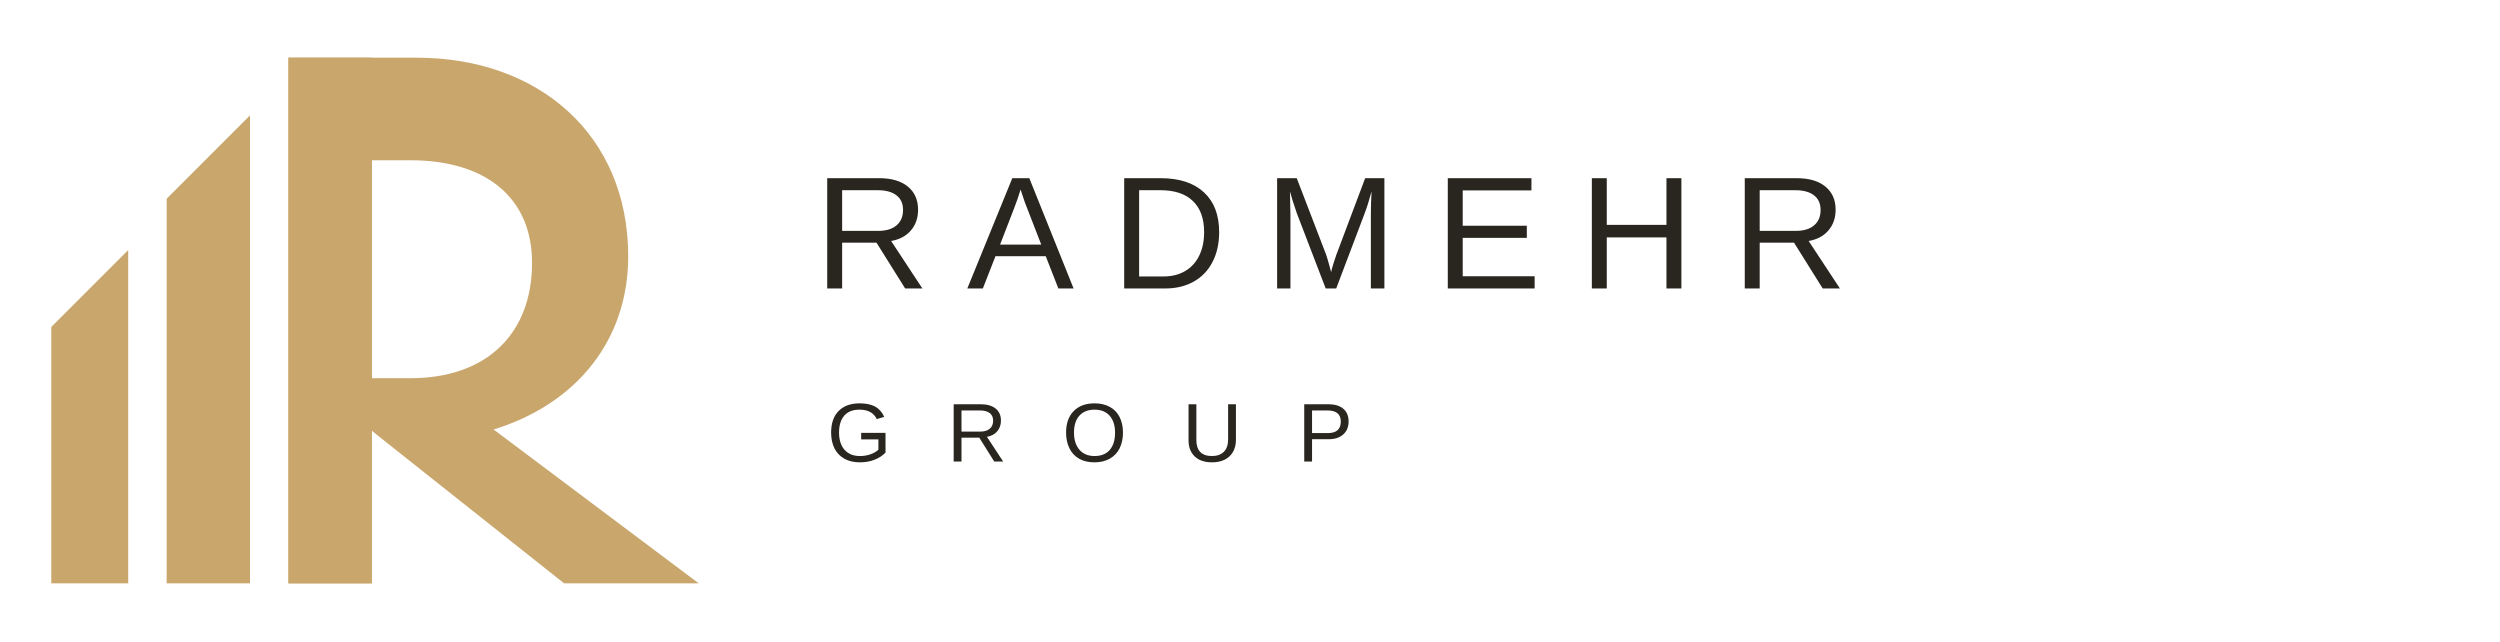
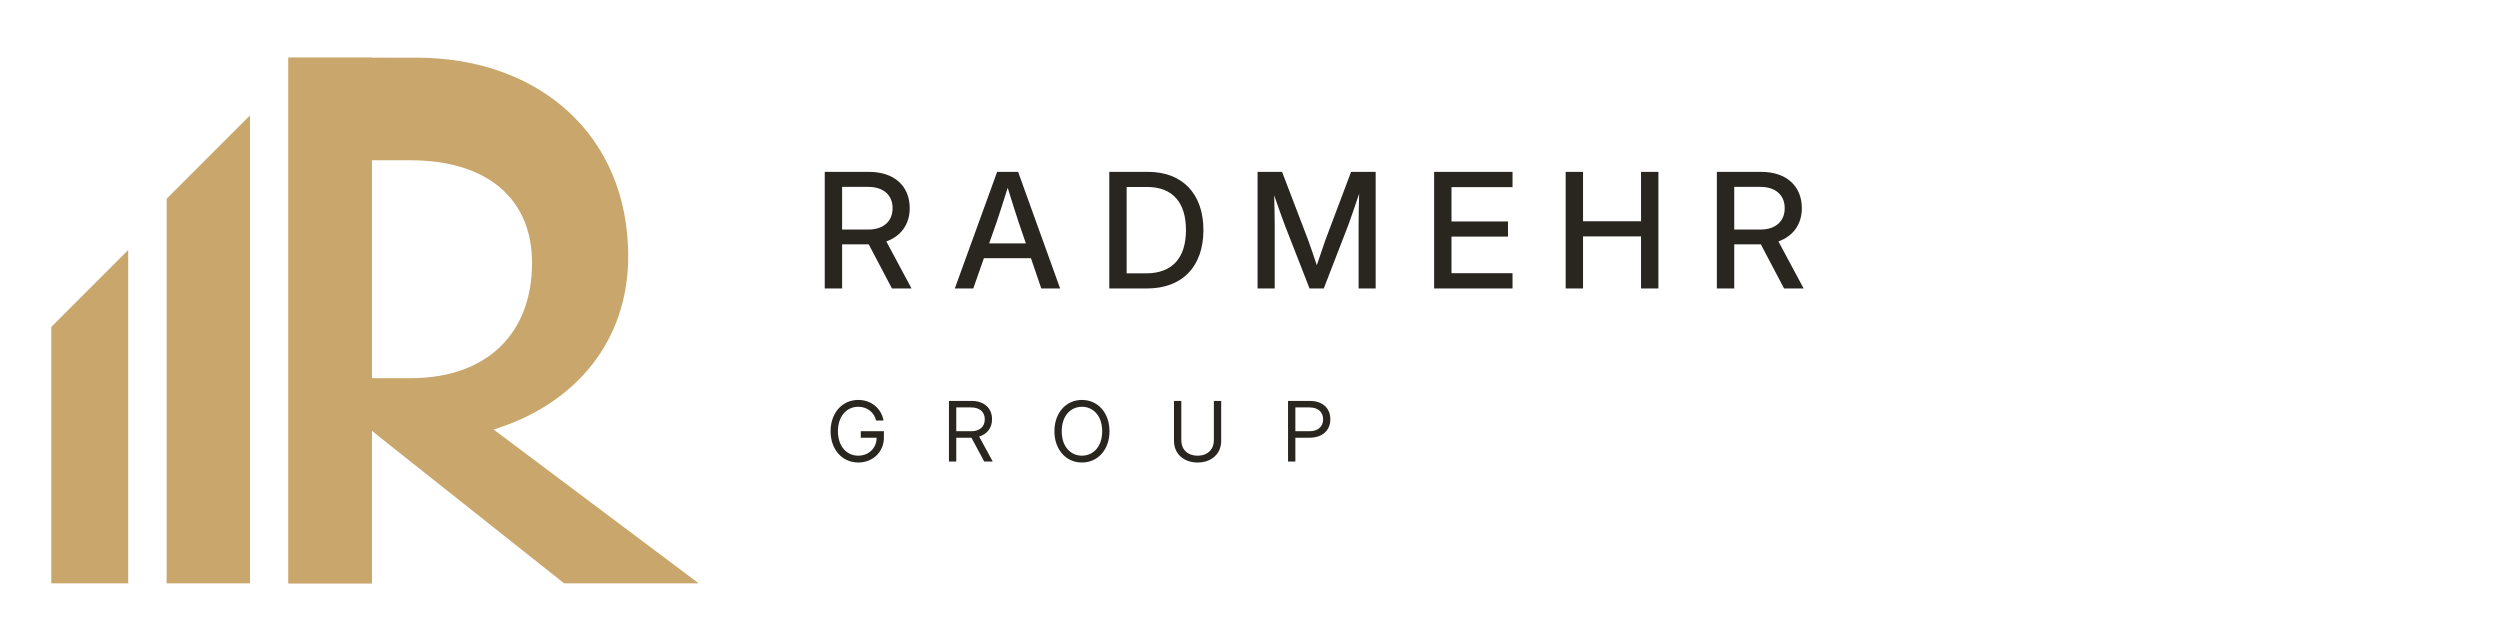
<svg xmlns="http://www.w3.org/2000/svg" viewBox="0 0 390 100">
  <g fill="#c9a66b">
    <path d="M8 91V51l12-12v52Zm18 0V31l13-13v73Zm19 0V9h13v82Z" />
    <path d="M45 9h20c19 0 33 12 33 31 0 13-8 23-21 27l32 24H88L59 68l-11-9h16c12 0 19-7 19-18 0-10-7-16-19-16h-6v66H45Z" />
  </g>
-   <g fill="#29251f" font-family="Montserrat, Arial, sans-serif">
-     <text x="127" y="45" font-size="25" font-weight="500" letter-spacing="5.8">RADMEHR</text>
-     <text x="129" y="72" font-size="13" font-weight="400" letter-spacing="8.6">GROUP</text>
+   <g fill="#29251f">
+     <path d="M128.66 45.0H131.37V38.115H135.398C135.435 38.115 135.484 38.115 135.521 38.115L139.146 45.0H142.198L138.267 37.664C140.538 36.846 141.917 35.015 141.917 32.476C141.917 28.997 139.476 26.812 135.582 26.812H128.66ZM131.37 35.808V29.155H135.459C137.803 29.155 139.244 30.425 139.244 32.476C139.244 34.526 137.815 35.808 135.472 35.808Z M148.95 45.0H151.831L153.491 40.276H160.827L162.439 45.0H165.381L158.825 26.812H155.554ZM154.309 37.969 155.444 34.746C155.945 33.245 156.469 31.646 157.202 29.29C157.922 31.646 158.435 33.245 158.935 34.746L160.034 37.969Z M178.932 45.0C184.486 45.0 187.733 41.533 187.733 35.881C187.733 30.254 184.474 26.812 179.115 26.812H173.048V45.0ZM175.758 42.644V29.167H178.944C182.997 29.167 185.011 31.67 185.011 35.881C185.011 40.117 182.997 42.644 178.761 42.644Z M196.182 45.0H198.856V35.088C198.856 33.855 198.807 32.122 198.77 30.474C199.429 32.354 200.04 34.087 200.418 35.088L204.288 45.0H206.509L210.342 35.088C210.733 34.05 211.356 32.195 212.027 30.217C211.99 31.938 211.942 33.794 211.942 35.088V45.0H214.603V26.812H210.77L206.754 37.468C206.436 38.396 205.838 40.117 205.423 41.375C205.008 40.117 204.41 38.396 204.08 37.468L200.003 26.812H196.182Z M223.723 45.0H235.954V42.62H226.433V36.907H235.246V34.551H226.433V29.192H235.954V26.812H223.723Z M244.245 45.0H246.955V36.882H256V45.0H258.71V26.812H256V34.514H246.955V26.812H244.245Z M267.83 45.0H270.54V38.115H274.569C274.605 38.115 274.654 38.115 274.691 38.115L278.316 45.0H281.368L277.437 37.664C279.708 36.846 281.087 35.015 281.087 32.476C281.087 28.997 278.646 26.812 274.752 26.812H267.83ZM270.54 35.808V29.155H274.63C276.973 29.155 278.414 30.425 278.414 32.476C278.414 34.526 276.986 35.808 274.642 35.808Z" fill="#29251f" />
+     <path d="M133.894 72.152C136.147 72.152 137.887 70.502 137.887 68.293V67.271H134.281V68.287H136.757C136.744 69.95 135.468 71.086 133.894 71.086C132.002 71.086 130.714 69.524 130.714 67.277C130.714 65.018 132.002 63.456 133.894 63.456C135.284 63.456 136.382 64.332 136.674 65.602H137.83C137.5 63.71 135.9 62.39 133.894 62.39C131.374 62.39 129.571 64.415 129.571 67.277C129.571 70.121 131.38 72.152 133.894 72.152Z M148.036 72.0H149.178V68.287H151.457C151.489 68.287 151.514 68.287 151.546 68.287L153.539 72.0H154.872L152.746 68.103C153.983 67.722 154.758 66.763 154.758 65.411C154.758 63.646 153.52 62.542 151.546 62.542H148.036ZM149.178 67.271V63.558H151.508C152.822 63.558 153.628 64.262 153.628 65.411C153.628 66.56 152.828 67.271 151.52 67.271Z M168.785 72.152C171.292 72.152 173.082 70.115 173.082 67.277C173.082 64.427 171.292 62.39 168.785 62.39C166.278 62.39 164.488 64.427 164.488 67.277C164.488 70.115 166.278 72.152 168.785 72.152ZM168.785 71.086C167.065 71.086 165.63 69.728 165.63 67.277C165.63 64.814 167.065 63.456 168.785 63.456C170.499 63.456 171.94 64.814 171.94 67.277C171.94 69.728 170.499 71.086 168.785 71.086Z M186.824 72.152C189.052 72.152 190.506 70.73 190.506 68.788V62.542H189.363V68.699C189.363 70.083 188.404 71.086 186.824 71.086C185.243 71.086 184.285 70.083 184.285 68.699V62.542H183.142V68.788C183.142 70.73 184.596 72.152 186.824 72.152Z M200.934 72.0H202.076V68.287H204.273C206.247 68.287 207.535 67.176 207.535 65.411C207.535 63.646 206.297 62.542 204.323 62.542H200.934ZM202.076 67.271V63.558H204.285C205.599 63.558 206.405 64.262 206.405 65.411C206.405 66.56 205.599 67.271 204.285 67.271Z" fill="#29251f" />
  </g>
</svg>
